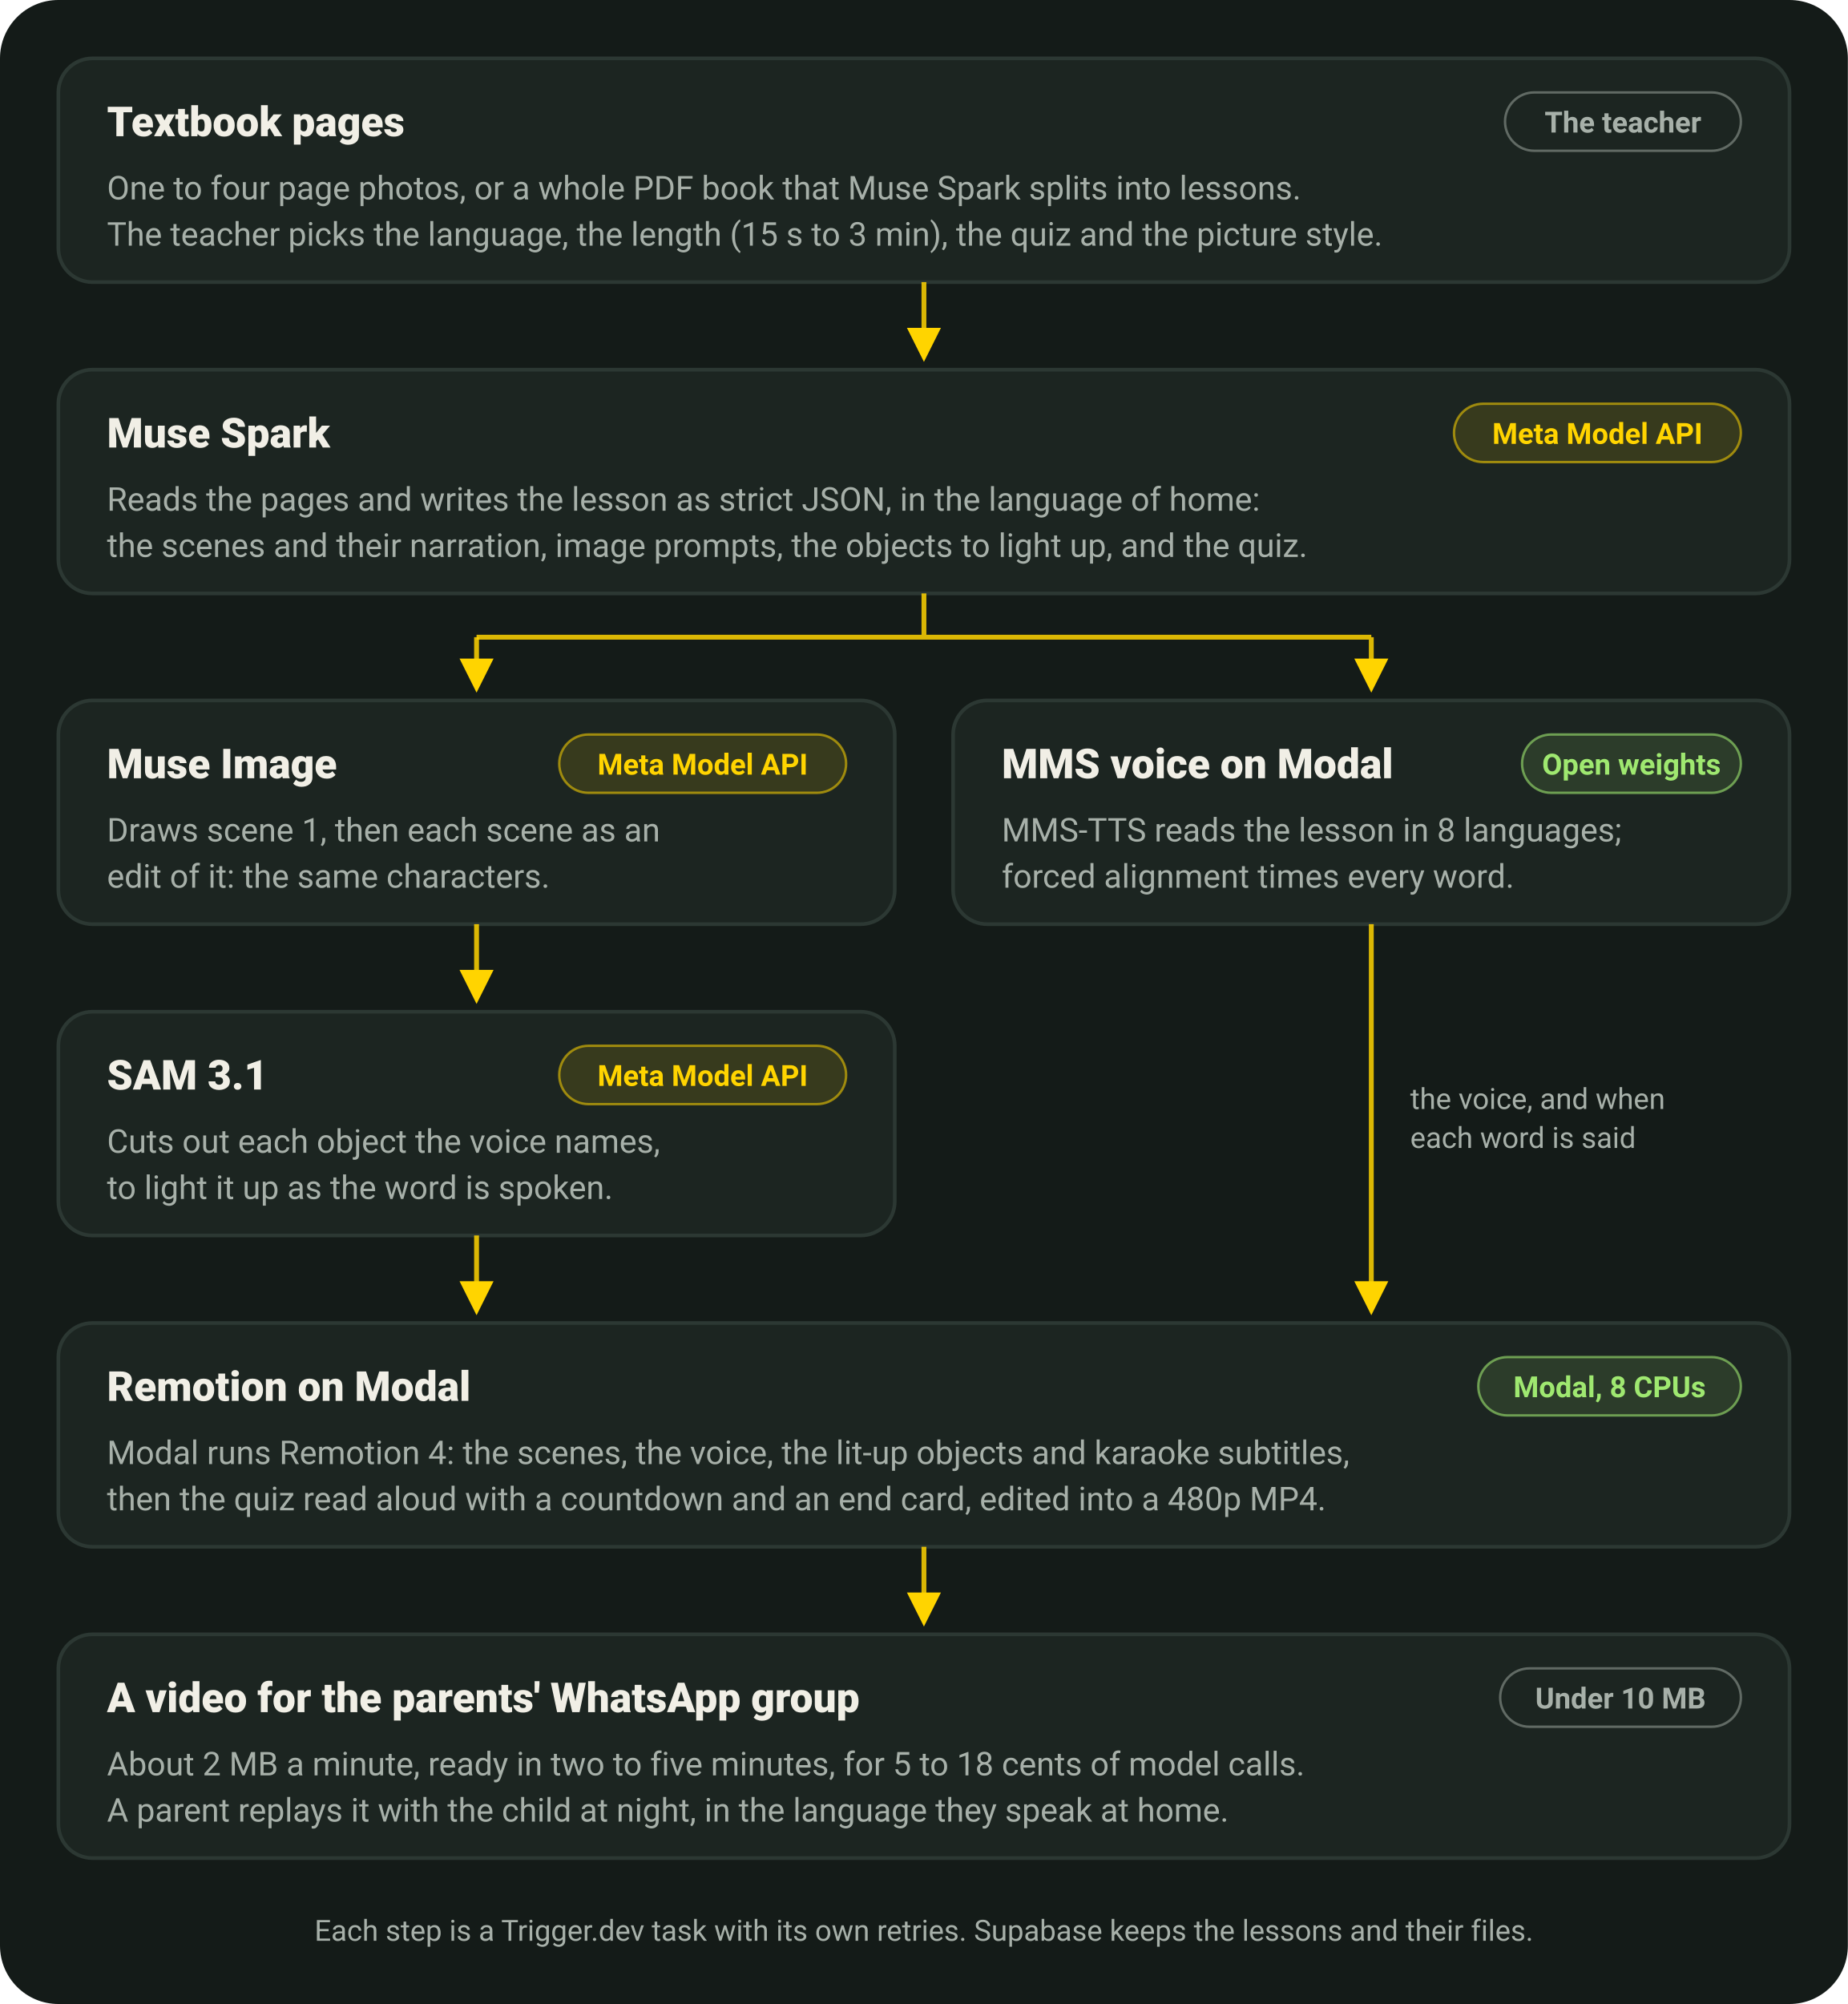
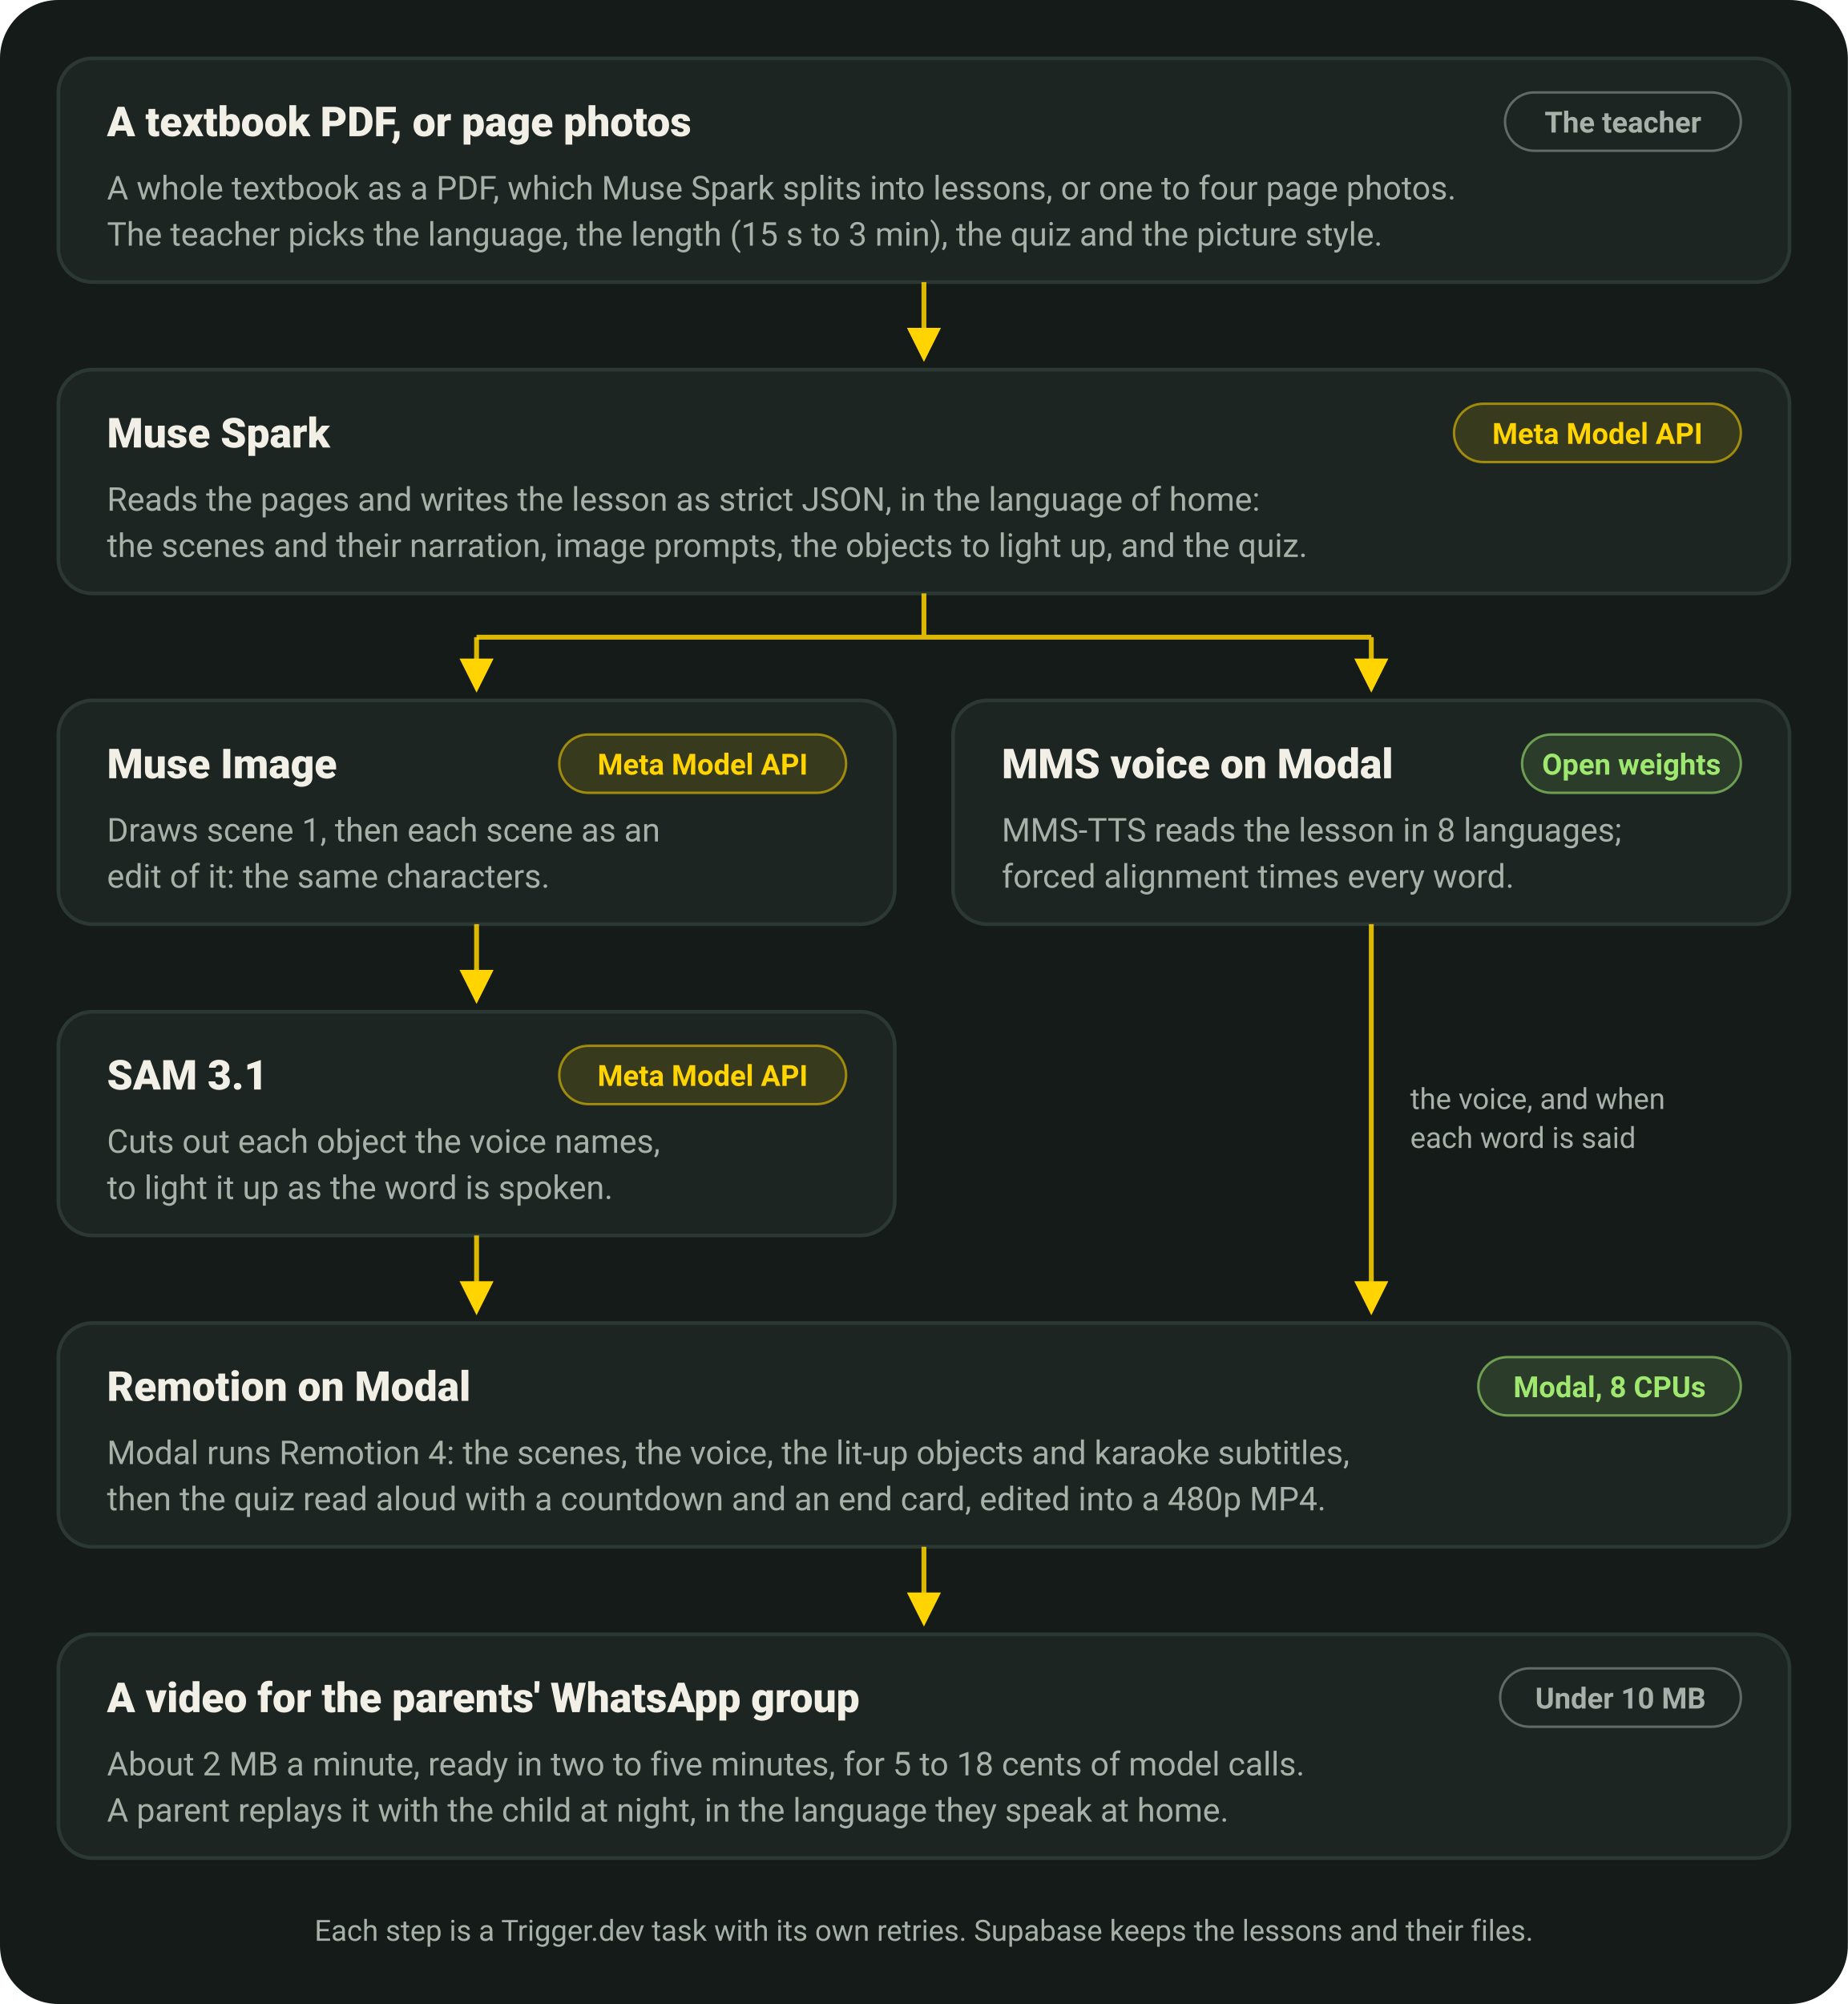
<svg xmlns="http://www.w3.org/2000/svg" viewBox="0 0 760 824" width="760" height="824" role="img" aria-labelledby="title desc">
  <defs>
    <marker id="arrow" viewBox="0 0 10 10" refX="8" refY="5" markerWidth="7" markerHeight="7" orient="auto-start-reverse">
      <path d="M0 0L10 5L0 10z" fill="#ffd400" />
    </marker>
    <style>
      text { font-family: Nunito, "Segoe UI", Roboto, Helvetica, Arial, sans-serif; }
      .node { fill: #1c2521; stroke: #2c3833; stroke-width: 1.5; }
      .title { fill: #f1efe6; font-size: 17px; font-weight: 800; }
      .text { fill: #a7b0a9; font-size: 13.5px; }
      .chip { font-size: 12px; font-weight: 700; }
      .flow { fill: none; stroke: #ffd400; stroke-width: 2; stroke-opacity: 0.85; }
      .meta rect { fill: #ffd400; fill-opacity: 0.12; stroke: #ffd400; stroke-opacity: 0.55; }
      .meta text { fill: #ffd400; }
      .modal rect { fill: #9fe870; fill-opacity: 0.12; stroke: #9fe870; stroke-opacity: 0.6; }
      .modal text { fill: #9fe870; }
      .plain rect { fill: none; stroke: #a7b0a9; stroke-opacity: 0.5; }
      .plain text { fill: #a7b0a9; }
      .note { fill: #a7b0a9; font-size: 12px; }
    </style>
  </defs>
  <rect width="760" height="824" rx="24" fill="#141b18" />
  <rect class="node" x="24" y="24" width="712" height="92" rx="14" />
-   <text class="title" x="44" y="56">Textbook pages</text>
+   <text class="title" x="44" y="56">A textbook PDF, or page photos</text>
  <g class="plain">
    <rect x="619" y="38" width="97" height="24" rx="12" />
    <text class="chip" x="667.5" y="54.5" text-anchor="middle">The teacher</text>
  </g>
-   <text class="text" x="44" y="82">One to four page photos, or a whole PDF book that Muse Spark splits into lessons.</text>
+   <text class="text" x="44" y="82">A whole textbook as a PDF, which Muse Spark splits into lessons, or one to four page photos.</text>
  <text class="text" x="44" y="101">The teacher picks the language, the length (15 s to 3 min), the quiz and the picture style.</text>
  <path class="flow" d="M380 116V146" marker-end="url(#arrow)" />
  <rect class="node" x="24" y="152" width="712" height="92" rx="14" />
  <text class="title" x="44" y="184">Muse Spark</text>
  <g class="meta">
    <rect x="598" y="166" width="118" height="24" rx="12" />
    <text class="chip" x="657" y="182.5" text-anchor="middle">Meta Model API</text>
  </g>
  <text class="text" x="44" y="210">Reads the pages and writes the lesson as strict JSON, in the language of home:</text>
  <text class="text" x="44" y="229">the scenes and their narration, image prompts, the objects to light up, and the quiz.</text>
  <path class="flow" d="M380 244V262M196 262H564M564 262V282" marker-end="url(#arrow)" />
  <path class="flow" d="M196 262V282" marker-end="url(#arrow)" />
  <rect class="node" x="24" y="288" width="344" height="92" rx="14" />
  <text class="title" x="44" y="320">Muse Image</text>
  <g class="meta">
    <rect x="230" y="302" width="118" height="24" rx="12" />
    <text class="chip" x="289" y="318.5" text-anchor="middle">Meta Model API</text>
  </g>
  <text class="text" x="44" y="346">Draws scene 1, then each scene as an</text>
  <text class="text" x="44" y="365">edit of it: the same characters.</text>
  <rect class="node" x="392" y="288" width="344" height="92" rx="14" />
  <text class="title" x="412" y="320">MMS voice on Modal</text>
  <g class="modal">
    <rect x="626" y="302" width="90" height="24" rx="12" />
    <text class="chip" x="671" y="318.5" text-anchor="middle">Open weights</text>
  </g>
  <text class="text" x="412" y="346">MMS-TTS reads the lesson in 8 languages;</text>
  <text class="text" x="412" y="365">forced alignment times every word.</text>
  <path class="flow" d="M196 380V410" marker-end="url(#arrow)" />
  <rect class="node" x="24" y="416" width="344" height="92" rx="14" />
  <text class="title" x="44" y="448">SAM 3.1</text>
  <g class="meta">
    <rect x="230" y="430" width="118" height="24" rx="12" />
    <text class="chip" x="289" y="446.5" text-anchor="middle">Meta Model API</text>
  </g>
  <text class="text" x="44" y="474">Cuts out each object the voice names,</text>
  <text class="text" x="44" y="493">to light it up as the word is spoken.</text>
  <path class="flow" d="M564 380V538" marker-end="url(#arrow)" />
  <text class="note" x="580" y="456">the voice, and when</text>
  <text class="note" x="580" y="472">each word is said</text>
  <path class="flow" d="M196 508V538" marker-end="url(#arrow)" />
  <rect class="node" x="24" y="544" width="712" height="92" rx="14" />
  <text class="title" x="44" y="576">Remotion on Modal</text>
  <g class="modal">
    <rect x="608" y="558" width="108" height="24" rx="12" />
    <text class="chip" x="662" y="574.5" text-anchor="middle">Modal, 8 CPUs</text>
  </g>
  <text class="text" x="44" y="602">Modal runs Remotion 4: the scenes, the voice, the lit-up objects and karaoke subtitles,</text>
  <text class="text" x="44" y="621">then the quiz read aloud with a countdown and an end card, edited into a 480p MP4.</text>
  <path class="flow" d="M380 636V666" marker-end="url(#arrow)" />
  <rect class="node" x="24" y="672" width="712" height="92" rx="14" />
  <text class="title" x="44" y="704">A video for the parents' WhatsApp group</text>
  <g class="plain">
    <rect x="617" y="686" width="99" height="24" rx="12" />
    <text class="chip" x="666.5" y="702.5" text-anchor="middle">Under 10 MB</text>
  </g>
  <text class="text" x="44" y="730">About 2 MB a minute, ready in two to five minutes, for 5 to 18 cents of model calls.</text>
  <text class="text" x="44" y="749">A parent replays it with the child at night, in the language they speak at home.</text>
  <text class="note" x="380" y="798" text-anchor="middle">Each step is a Trigger.dev task with its own retries. Supabase keeps the lessons and their files.</text>
</svg>
